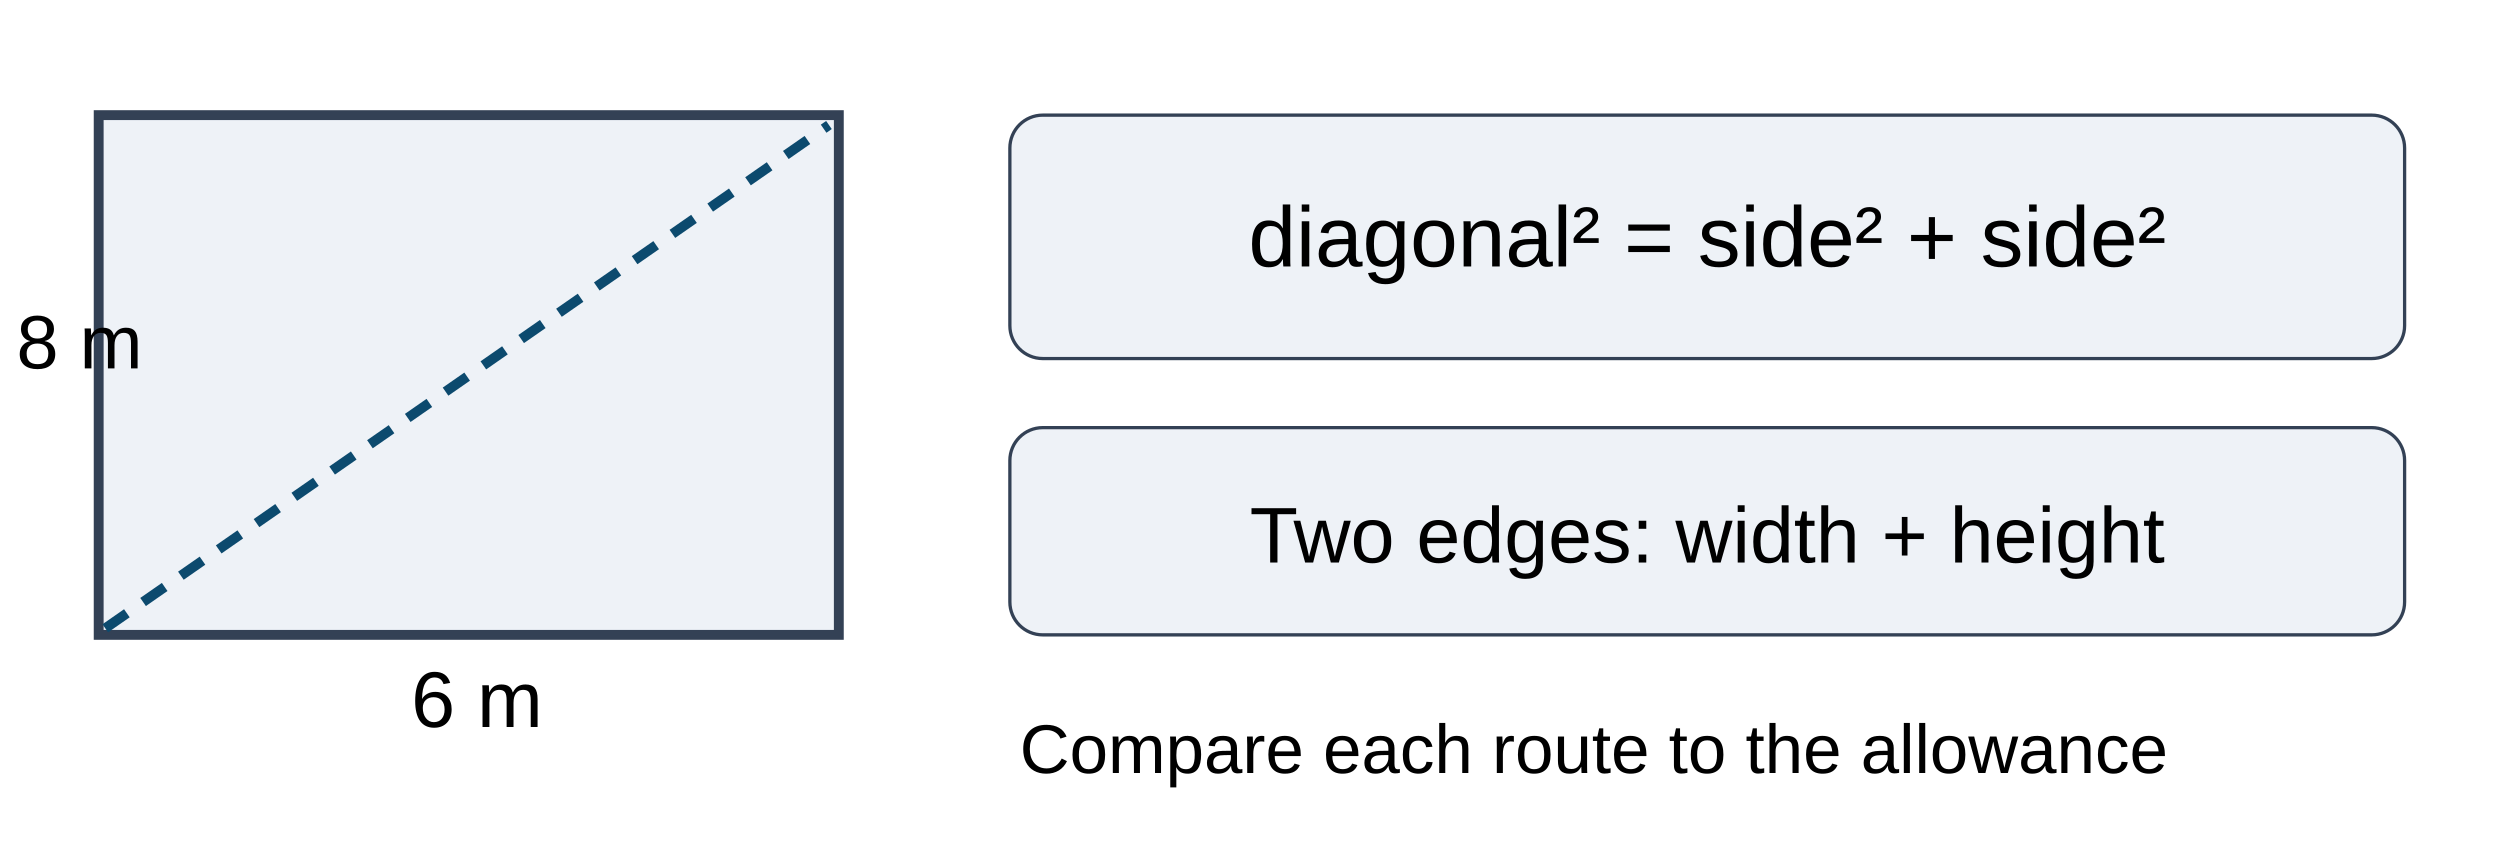
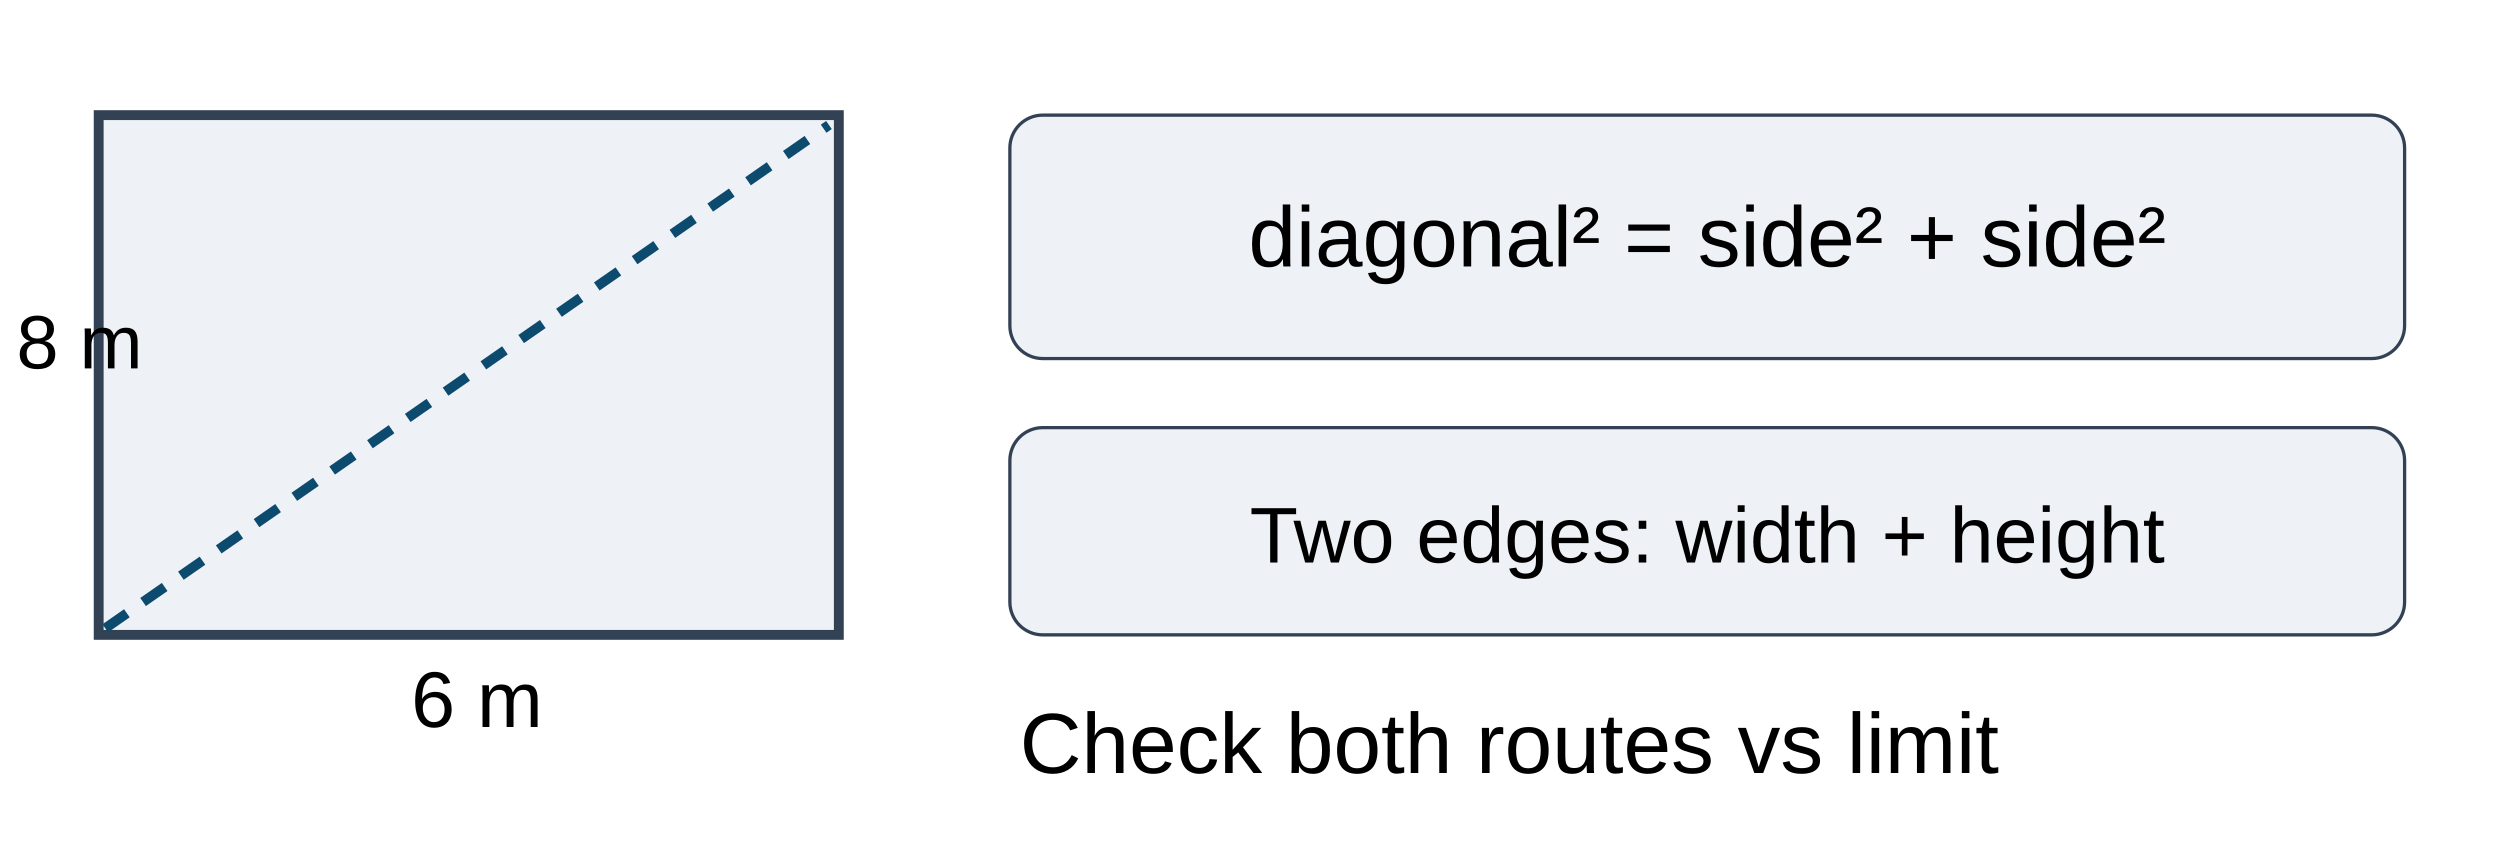
<svg xmlns="http://www.w3.org/2000/svg" width="760" height="260" viewBox="0 0 760 260" role="img" aria-label="Worked rectangle six metres wide and eight metres high, opposing corners linked by a diagonal and by two edges. Stages separately recall hypotenuse relation and a distinct boundary route; no primary practice result is shown.">
  <g data-g9-stage-id="RT-ST1">
    <rect x="30" y="35" width="225" height="158" stroke="#334155" stroke-width="3" fill="#eef2f7" />
    <line x1="32" y1="191" x2="252" y2="38" stroke="#0c4a6e" stroke-width="3" stroke-dasharray="8 6" />
    <text x="125" y="221" font-family="Arial,sans-serif" font-size="24">6 m</text>
    <text x="5" y="112" font-family="Arial,sans-serif" font-size="23">8 m</text>
  </g>
  <g data-g9-stage-id="RT-ST2">
    <rect x="307" y="35" width="424" height="74" rx="10" fill="#eef2f7" stroke="#334155" />
    <text x="519" y="81" text-anchor="middle" font-family="Arial,sans-serif" font-size="26">diagonal² = side² + side²</text>
  </g>
  <g data-g9-stage-id="RT-ST3">
    <rect x="307" y="130" width="424" height="63" rx="10" fill="#eef2f7" stroke="#334155" />
    <text x="519" y="171" text-anchor="middle" font-family="Arial,sans-serif" font-size="24">Two edges: width + height</text>
-     <text x="310" y="235" font-family="Arial,sans-serif" font-size="21">Compare each route to the allowance</text>
+     <text x="310" y="235" font-family="Arial,sans-serif" font-size="26">Check both routes vs limit</text>
  </g>
</svg>
